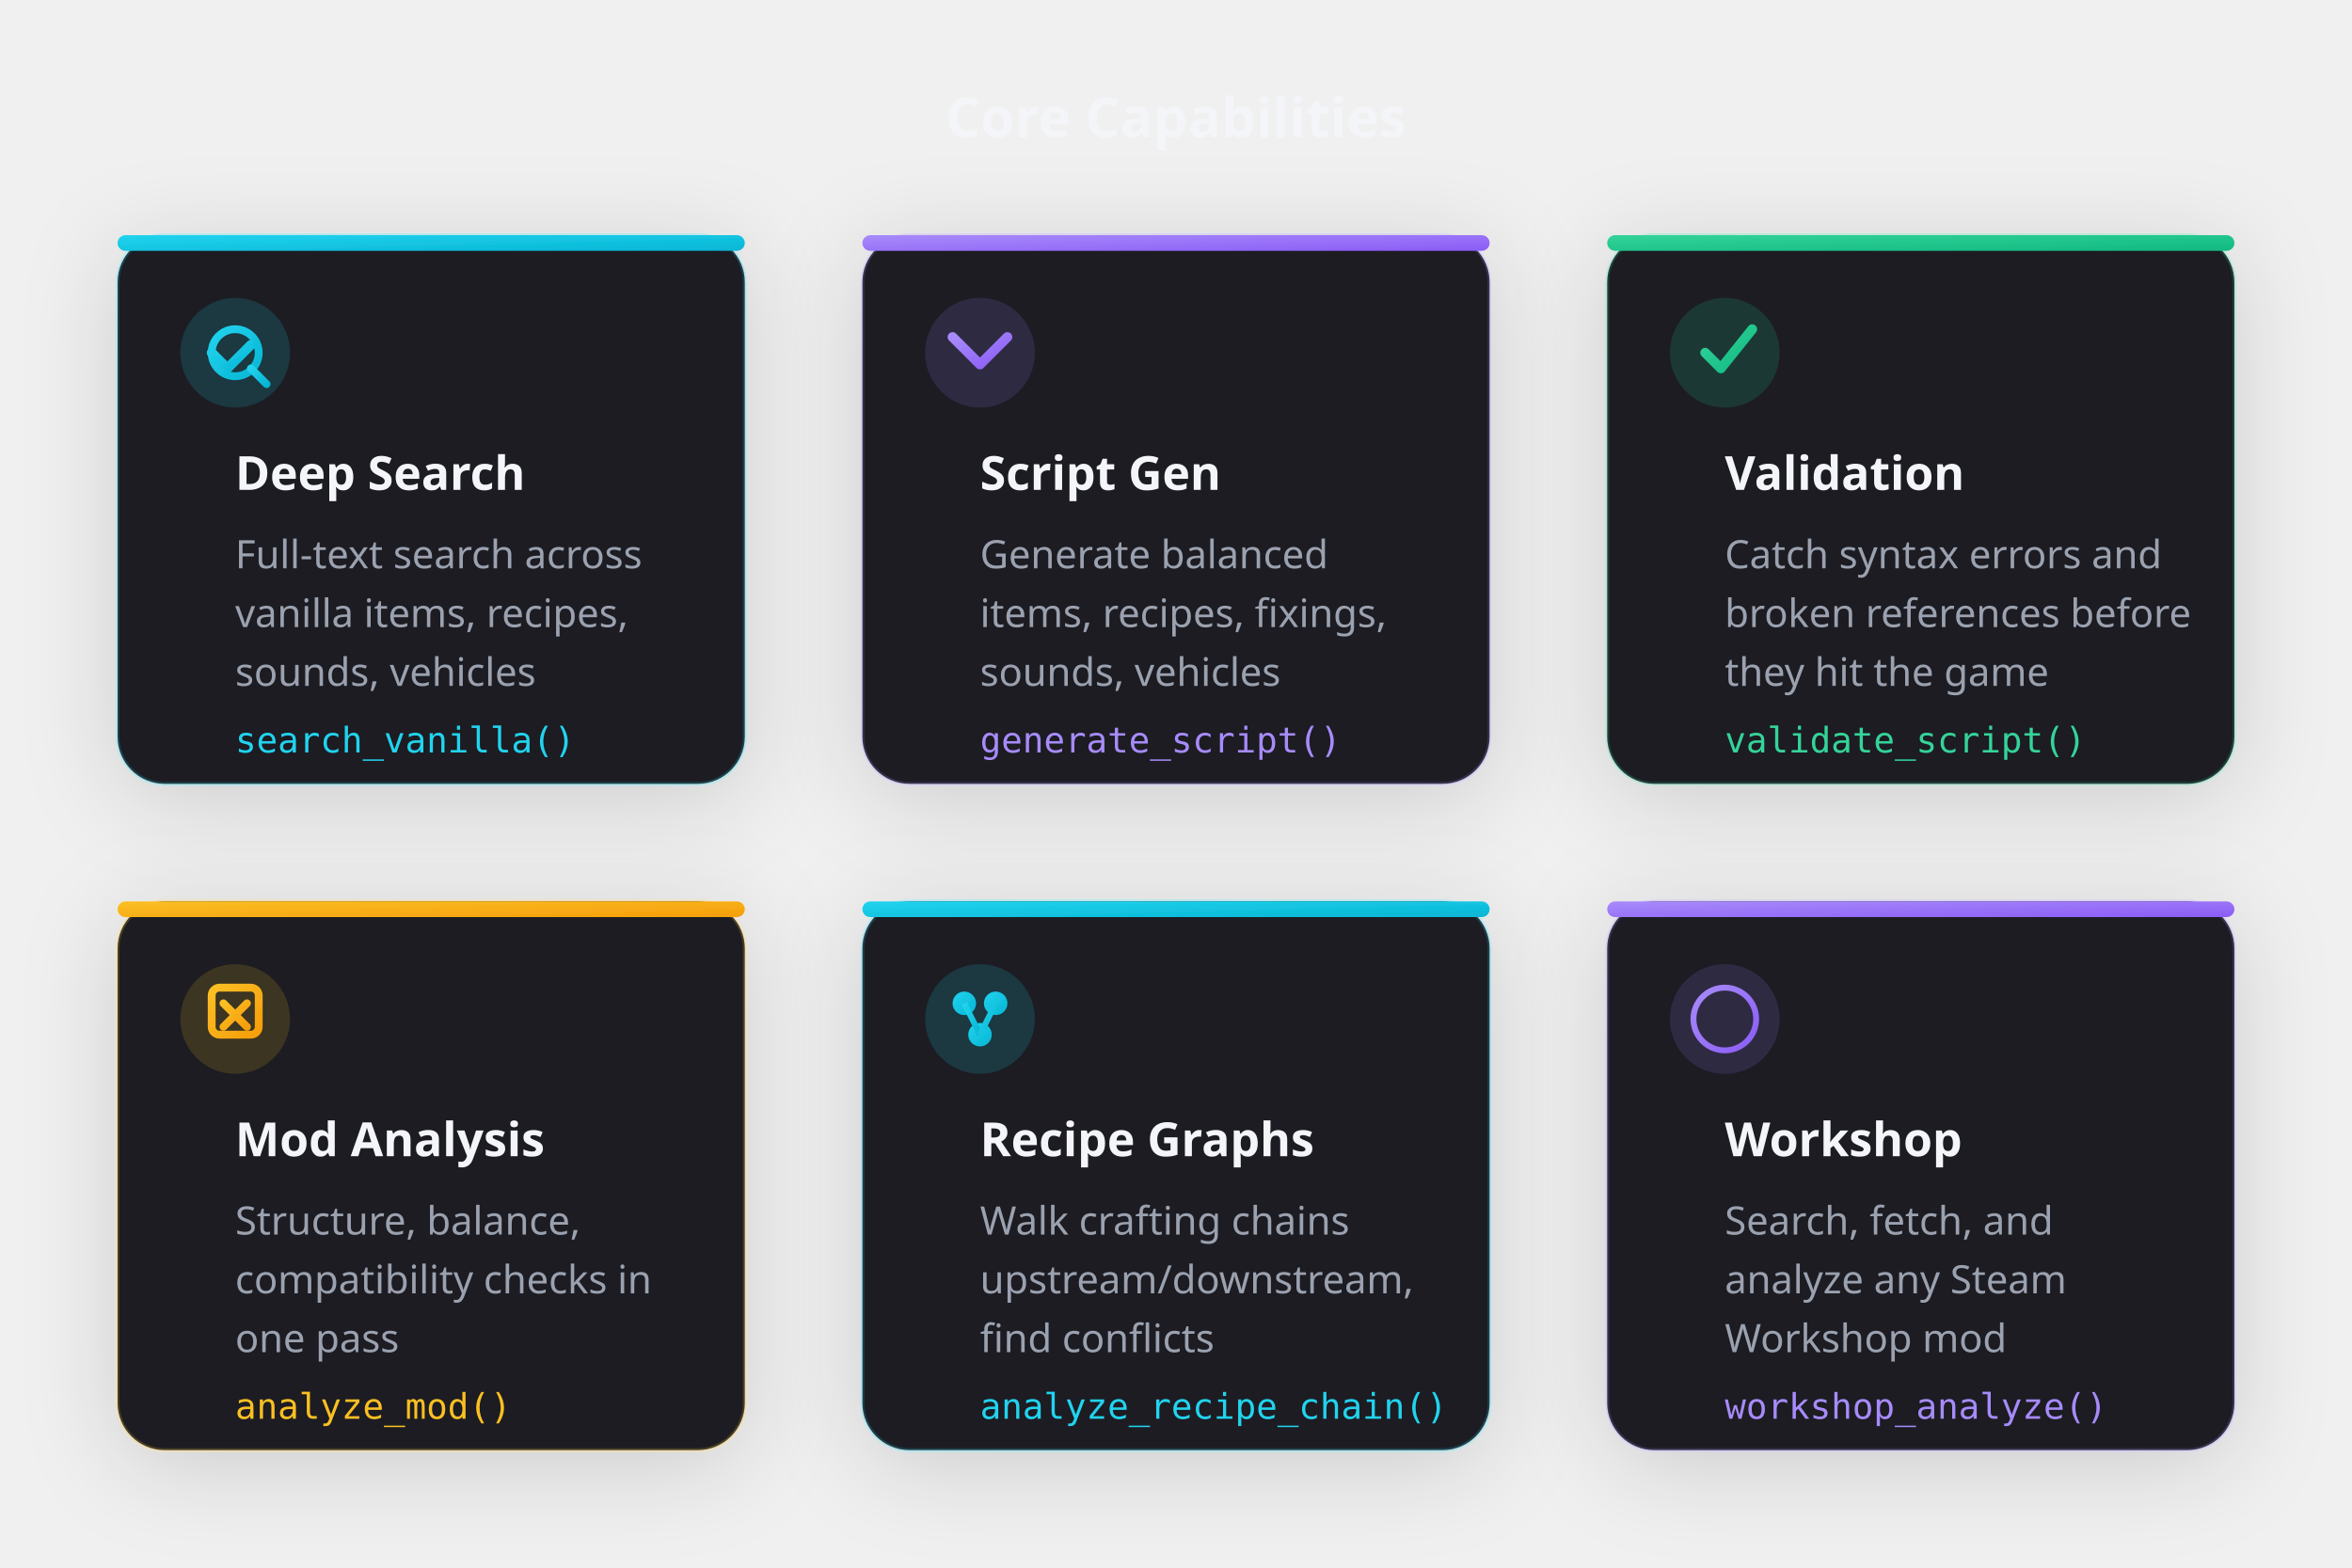
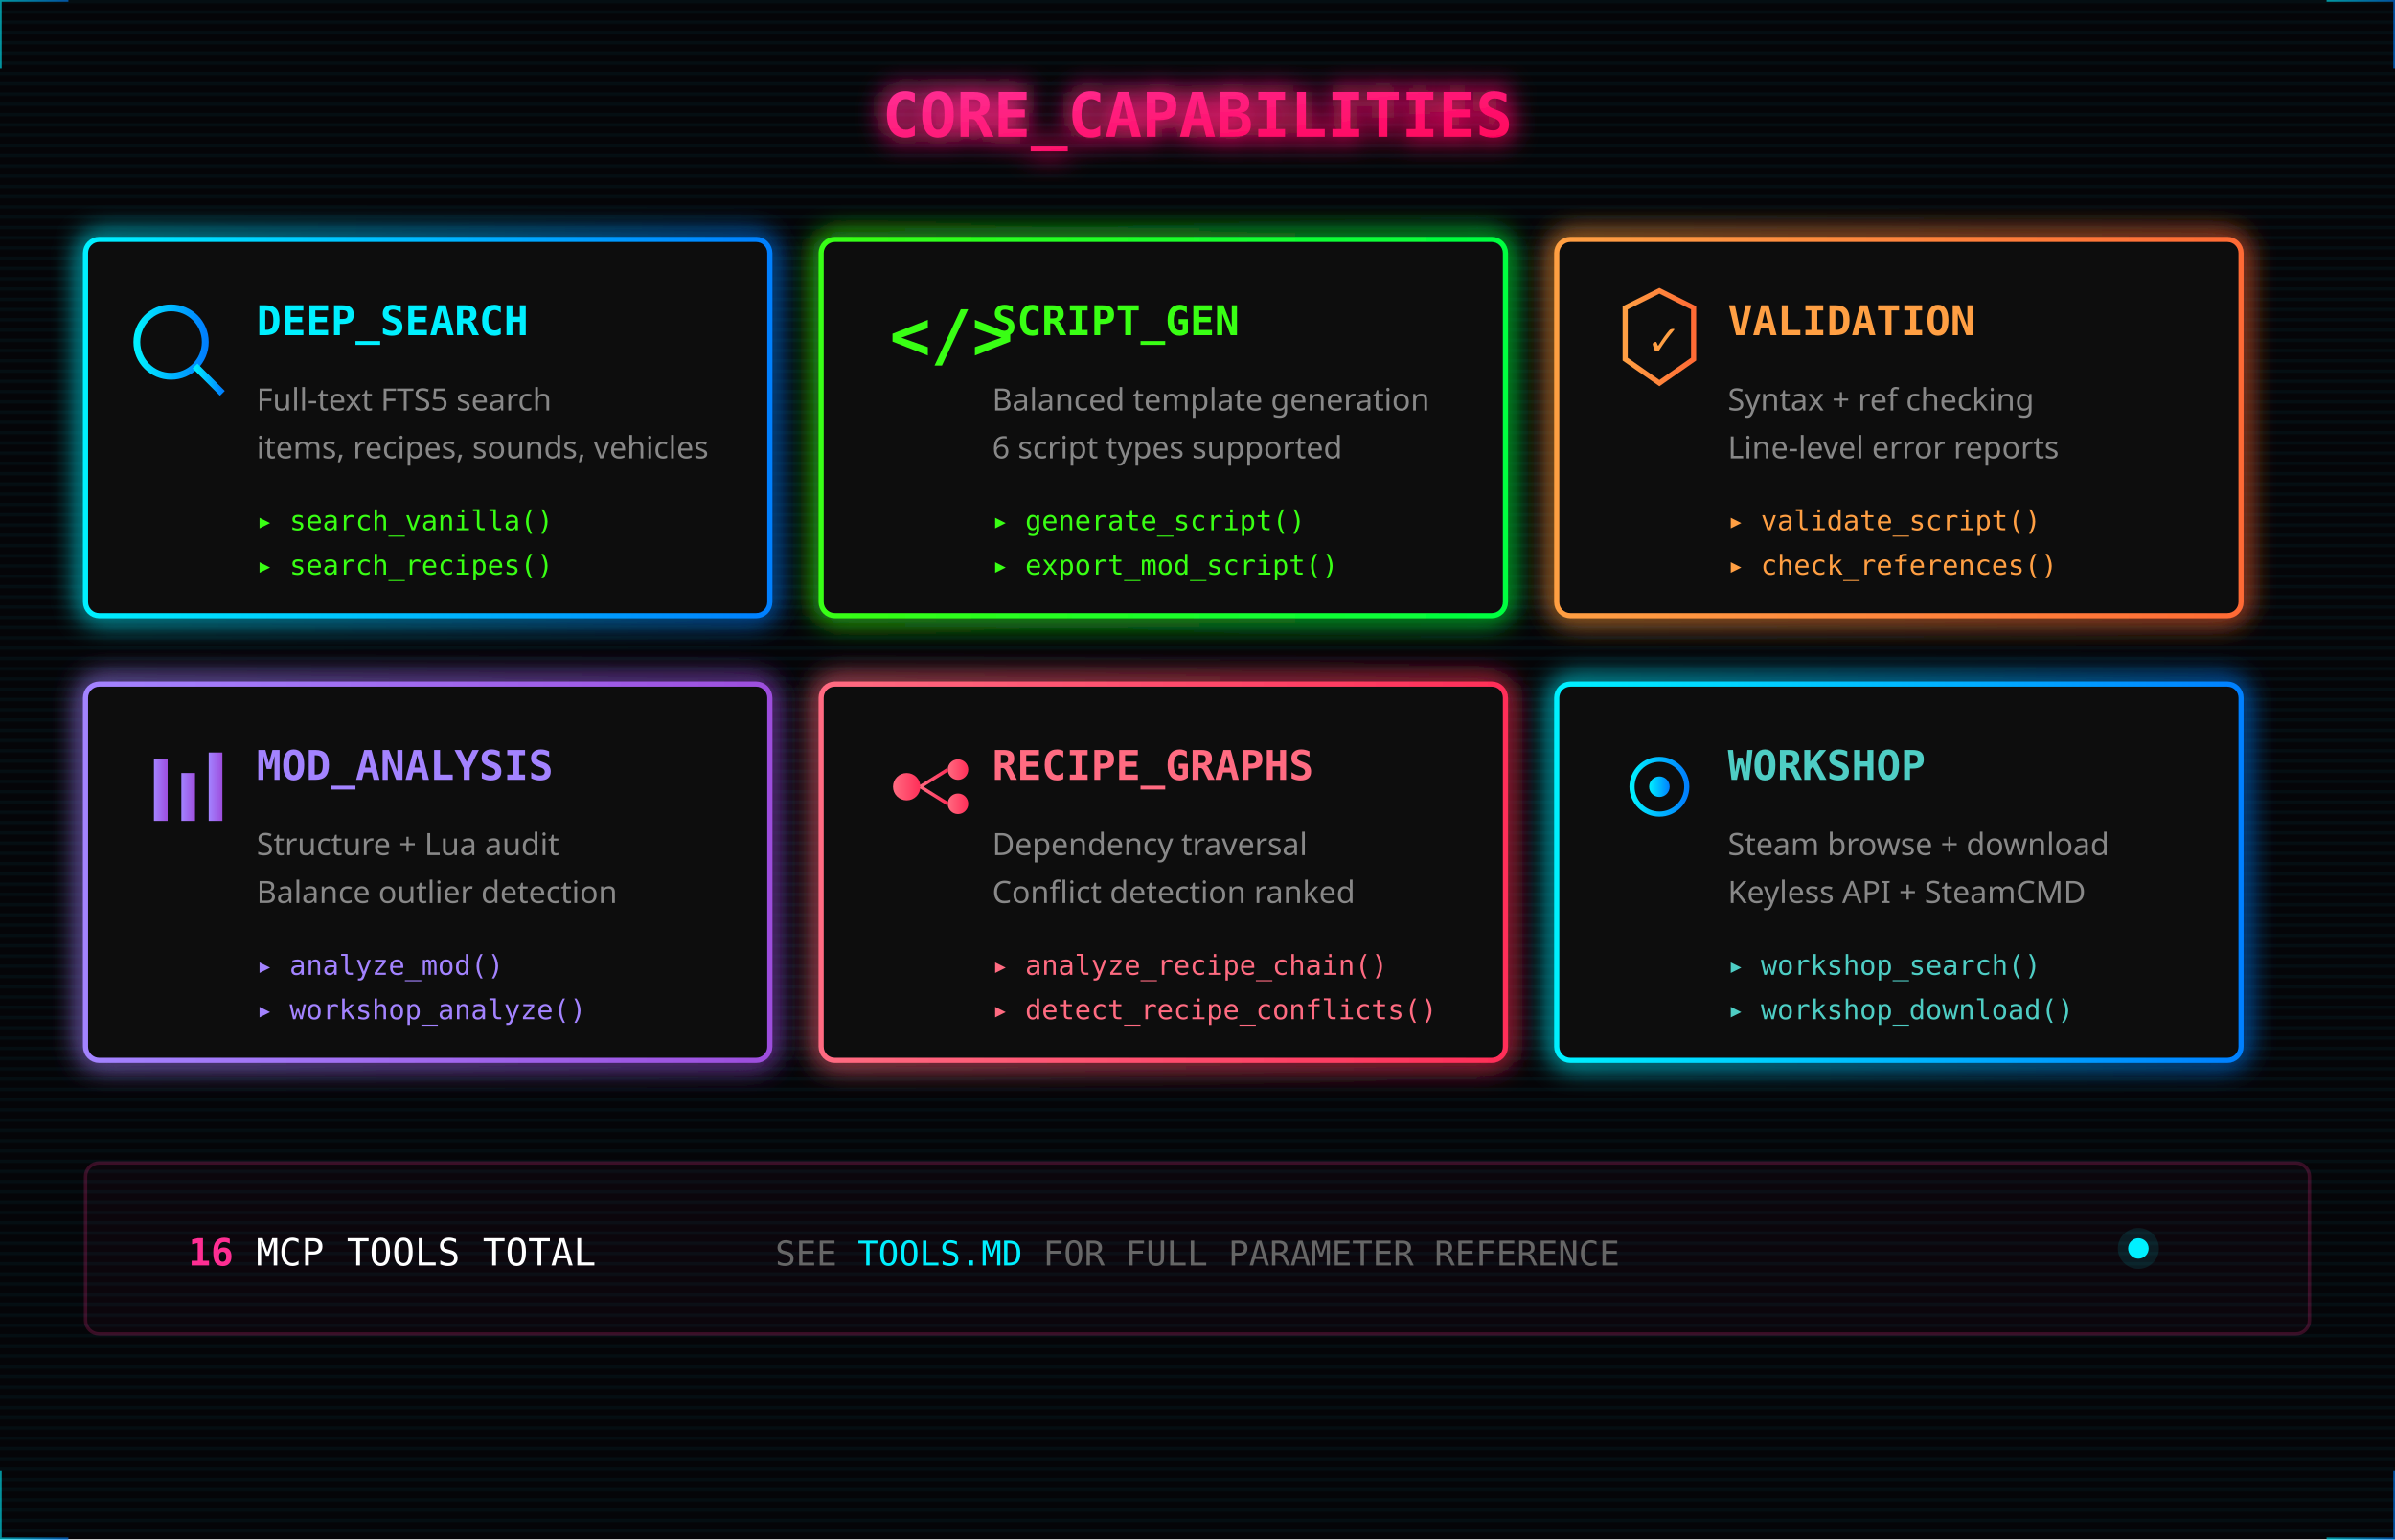
- <svg xmlns="http://www.w3.org/2000/svg" viewBox="0 0 600 400">
+ <svg xmlns="http://www.w3.org/2000/svg" viewBox="0 0 700 450">
  <defs>
-     <linearGradient id="searchGrad" x1="0%" y1="0%" x2="100%" y2="100%">
-       <stop offset="0%" style="stop-color:#22D3EE;stop-opacity:1" />
-       <stop offset="100%" style="stop-color:#06B6D4;stop-opacity:1" />
+     <linearGradient id="neonPink" x1="0%" y1="0%" x2="100%" y2="100%">
+       <stop offset="0%" style="stop-color:#FF2E93;stop-opacity:1" />
+       <stop offset="100%" style="stop-color:#FF0055;stop-opacity:1" />
    </linearGradient>
-     <linearGradient id="genGrad" x1="0%" y1="0%" x2="100%" y2="100%">
-       <stop offset="0%" style="stop-color:#A78BFA;stop-opacity:1" />
-       <stop offset="100%" style="stop-color:#8B5CF6;stop-opacity:1" />
+     <linearGradient id="neonCyan" x1="0%" y1="0%" x2="100%" y2="0%">
+       <stop offset="0%" style="stop-color:#00F0FF;stop-opacity:1" />
+       <stop offset="100%" style="stop-color:#0080FF;stop-opacity:1" />
    </linearGradient>
-     <linearGradient id="validGrad" x1="0%" y1="0%" x2="100%" y2="100%">
-       <stop offset="0%" style="stop-color:#34D399;stop-opacity:1" />
-       <stop offset="100%" style="stop-color:#10B981;stop-opacity:1" />
+     <linearGradient id="neonGreen" x1="0%" y1="0%" x2="100%" y2="0%">
+       <stop offset="0%" style="stop-color:#39FF14;stop-opacity:1" />
+       <stop offset="100%" style="stop-color:#00FF41;stop-opacity:1" />
    </linearGradient>
-     <linearGradient id="analyzeGrad" x1="0%" y1="0%" x2="100%" y2="100%">
-       <stop offset="0%" style="stop-color:#FBBF24;stop-opacity:1" />
-       <stop offset="100%" style="stop-color:#F59E0B;stop-opacity:1" />
+     <linearGradient id="neonOrange" x1="0%" y1="0%" x2="100%" y2="0%">
+       <stop offset="0%" style="stop-color:#FF9F43;stop-opacity:1" />
+       <stop offset="100%" style="stop-color:#FF6B35;stop-opacity:1" />
    </linearGradient>
-     <filter id="cardShadow" x="-50%" y="-50%" width="200%" height="200%">
-       <feDropShadow dx="0" dy="4" stdDeviation="12" flood-opacity="0.15" />
+     <linearGradient id="neonPurple" x1="0%" y1="0%" x2="100%" y2="0%">
+       <stop offset="0%" style="stop-color:#A383FF;stop-opacity:1" />
+       <stop offset="100%" style="stop-color:#9D4EDD;stop-opacity:1" />
+     </linearGradient>
+     <linearGradient id="neonRed" x1="0%" y1="0%" x2="100%" y2="0%">
+       <stop offset="0%" style="stop-color:#FF6B81;stop-opacity:1" />
+       <stop offset="100%" style="stop-color:#FF2E58;stop-opacity:1" />
+     </linearGradient>
+     <filter id="neonGlow" x="-50%" y="-50%" width="200%" height="200%">
+       <feGaussianBlur stdDeviation="4" result="coloredBlur" />
+       <feMerge>
+         <feMergeNode in="coloredBlur" />
+         <feMergeNode in="coloredBlur" />
+         <feMergeNode in="SourceGraphic" />
+       </feMerge>
    </filter>
+     <pattern id="scanlines" width="100%" height="3" patternUnits="userSpaceOnUse">
+       <rect width="100%" height="1" fill="rgba(0,240,255,0.04)" />
+       <animate attributeName="y" values="0;3;0" dur="0.15s" repeatCount="indefinite" />
+     </pattern>
  </defs>
-   <rect width="600" height="400" fill="none" />
-   <text x="300" y="35" text-anchor="middle" font-family="system-ui" font-size="14" font-weight="600" fill="#F4F5F8">Core Capabilities</text>
-   <g transform="translate(30, 60)" filter="url(#cardShadow)">
-     <rect width="160" height="140" rx="12" fill="#1A1C23" stroke="rgba(34,211,238,0.2)" />
-     <rect x="0" y="0" width="160" height="4" rx="2" fill="url(#searchGrad)" />
-     <circle cx="30" cy="30" r="14" fill="rgba(34,211,238,0.15)" />
-     <path d="M 24 30 L 28 34 L 34 28" stroke="url(#searchGrad)" stroke-width="2.5" fill="none" stroke-linecap="round" stroke-linejoin="round" />
-     <circle cx="30" cy="30" r="6" stroke="url(#searchGrad)" stroke-width="2" fill="none" />
-     <line x1="34" y1="34" x2="38" y2="38" stroke="url(#searchGrad)" stroke-width="2" stroke-linecap="round" />
-     <text x="30" y="65" font-family="system-ui" font-size="12" font-weight="600" fill="#F4F5F8">Deep Search</text>
-     <text x="30" y="85" font-family="system-ui" font-size="10" fill="#9BA1AE">Full-text search across</text>
-     <text x="30" y="100" font-family="system-ui" font-size="10" fill="#9BA1AE">vanilla items, recipes,</text>
-     <text x="30" y="115" font-family="system-ui" font-size="10" fill="#9BA1AE">sounds, vehicles</text>
-     <text x="30" y="132" font-family="monospace" font-size="9" fill="#22D3EE">search_vanilla()</text>
+   <rect width="700" height="450" fill="#050508" />
+   <rect width="700" height="450" fill="url(#scanlines)" />
+   <g stroke="url(#neonCyan)" stroke-width="1" fill="none" opacity="0.6">
+     <path d="M 0 20 L 0 0 L 20 0" />
+     <path d="M 680 0 L 700 0 L 700 20" />
+     <path d="M 0 430 L 0 450 L 20 450" />
+     <path d="M 680 450 L 700 450 L 700 430" />
  </g>
-   <g transform="translate(220, 60)" filter="url(#cardShadow)">
-     <rect width="160" height="140" rx="12" fill="#1A1C23" stroke="rgba(167,139,250,0.2)" />
-     <rect x="0" y="0" width="160" height="4" rx="2" fill="url(#genGrad)" />
-     <circle cx="30" cy="30" r="14" fill="rgba(167,139,250,0.15)" />
-     <path d="M 23 26 L 30 33 L 37 26" stroke="url(#genGrad)" stroke-width="2.5" fill="none" stroke-linecap="round" stroke-linejoin="round" />
-     <line x1="30" y1="26" x2="30" y2="38" stroke="url(#genGrad)" stroke-width="2.5" stroke-linecap="round" />
-     <line x1="25" y1="38" x2="35" y2="38" stroke="url(#genGrad)" stroke-width="2.5" stroke-linecap="round" />
-     <text x="30" y="65" font-family="system-ui" font-size="12" font-weight="600" fill="#F4F5F8">Script Gen</text>
-     <text x="30" y="85" font-family="system-ui" font-size="10" fill="#9BA1AE">Generate balanced</text>
-     <text x="30" y="100" font-family="system-ui" font-size="10" fill="#9BA1AE">items, recipes, fixings,</text>
-     <text x="30" y="115" font-family="system-ui" font-size="10" fill="#9BA1AE">sounds, vehicles</text>
-     <text x="30" y="132" font-family="monospace" font-size="9" fill="#A78BFA">generate_script()</text>
+   <g transform="translate(350, 40)" text-anchor="middle">
+     <text y="0" font-family="monospace" font-size="18" font-weight="bold" fill="url(#neonPink)" filter="url(#neonGlow)">CORE_CAPABILITIES</text>
  </g>
-   <g transform="translate(410, 60)" filter="url(#cardShadow)">
-     <rect width="160" height="140" rx="12" fill="#1A1C23" stroke="rgba(52,211,153,0.2)" />
-     <rect x="0" y="0" width="160" height="4" rx="2" fill="url(#validGrad)" />
-     <circle cx="30" cy="30" r="14" fill="rgba(52,211,153,0.15)" />
-     <path d="M 25 30 L 29 34 L 37 24" stroke="url(#validGrad)" stroke-width="2.5" fill="none" stroke-linecap="round" stroke-linejoin="round" />
-     <text x="30" y="65" font-family="system-ui" font-size="12" font-weight="600" fill="#F4F5F8">Validation</text>
-     <text x="30" y="85" font-family="system-ui" font-size="10" fill="#9BA1AE">Catch syntax errors and</text>
-     <text x="30" y="100" font-family="system-ui" font-size="10" fill="#9BA1AE">broken references before</text>
-     <text x="30" y="115" font-family="system-ui" font-size="10" fill="#9BA1AE">they hit the game</text>
-     <text x="30" y="132" font-family="monospace" font-size="9" fill="#34D399">validate_script()</text>
+   <g transform="translate(25, 70)">
+     <rect x="0" y="0" width="200" height="110" rx="4" fill="#0A0A0F" stroke="url(#neonCyan)" stroke-width="1.5" filter="url(#neonGlow)">
+       <animate attributeName="stroke-opacity" values="0.5;1;0.5" dur="3s" repeatCount="indefinite" />
+     </rect>
+     <circle cx="25" cy="30" r="10" fill="none" stroke="url(#neonCyan)" stroke-width="2">
+       <animate attributeName="r" values="10;12;10" dur="2s" repeatCount="indefinite" />
+     </circle>
+     <line x1="32" y1="37" x2="40" y2="45" stroke="url(#neonCyan)" stroke-width="2" />
+     <text x="50" y="28" font-family="monospace" font-size="12" font-weight="bold" fill="#00F0FF">DEEP_SEARCH</text>
+     <text x="50" y="50" font-family="system-ui" font-size="9" fill="#888">Full-text FTS5 search</text>
+     <text x="50" y="64" font-family="system-ui" font-size="9" fill="#888">items, recipes, sounds, vehicles</text>
+     <text x="50" y="85" font-family="monospace" font-size="8" fill="#39FF14">▸ search_vanilla()</text>
+     <text x="50" y="98" font-family="monospace" font-size="8" fill="#39FF14">▸ search_recipes()</text>
  </g>
-   <g transform="translate(30, 230)" filter="url(#cardShadow)">
-     <rect width="160" height="140" rx="12" fill="#1A1C23" stroke="rgba(251,191,36,0.2)" />
-     <rect x="0" y="0" width="160" height="4" rx="2" fill="url(#analyzeGrad)" />
-     <circle cx="30" cy="30" r="14" fill="rgba(251,191,36,0.15)" />
-     <rect x="24" y="22" width="12" height="12" rx="2" stroke="url(#analyzeGrad)" stroke-width="2" fill="none" />
-     <line x1="27" y1="26" x2="33" y2="32" stroke="url(#analyzeGrad)" stroke-width="2" stroke-linecap="round" />
-     <line x1="33" y1="26" x2="27" y2="32" stroke="url(#analyzeGrad)" stroke-width="2" stroke-linecap="round" />
-     <text x="30" y="65" font-family="system-ui" font-size="12" font-weight="600" fill="#F4F5F8">Mod Analysis</text>
-     <text x="30" y="85" font-family="system-ui" font-size="10" fill="#9BA1AE">Structure, balance,</text>
-     <text x="30" y="100" font-family="system-ui" font-size="10" fill="#9BA1AE">compatibility checks in</text>
-     <text x="30" y="115" font-family="system-ui" font-size="10" fill="#9BA1AE">one pass</text>
-     <text x="30" y="132" font-family="monospace" font-size="9" fill="#FBBF24">analyze_mod()</text>
+   <g transform="translate(240, 70)">
+     <rect x="0" y="0" width="200" height="110" rx="4" fill="#0A0A0F" stroke="url(#neonGreen)" stroke-width="1.5" filter="url(#neonGlow)">
+       <animate attributeName="stroke-opacity" values="0.5;1;0.5" dur="3s" begin="0.5s" repeatCount="indefinite" />
+     </rect>
+     <text x="20" y="35" font-family="monospace" font-size="20" fill="#39FF14" font-weight="bold">&lt;/&gt;</text>
+     <text x="50" y="28" font-family="monospace" font-size="12" font-weight="bold" fill="#39FF14">SCRIPT_GEN</text>
+     <text x="50" y="50" font-family="system-ui" font-size="9" fill="#888">Balanced template generation</text>
+     <text x="50" y="64" font-family="system-ui" font-size="9" fill="#888">6 script types supported</text>
+     <text x="50" y="85" font-family="monospace" font-size="8" fill="#39FF14">▸ generate_script()</text>
+     <text x="50" y="98" font-family="monospace" font-size="8" fill="#39FF14">▸ export_mod_script()</text>
  </g>
-   <g transform="translate(220, 230)" filter="url(#cardShadow)">
-     <rect width="160" height="140" rx="12" fill="#1A1C23" stroke="rgba(34,211,238,0.2)" />
-     <rect x="0" y="0" width="160" height="4" rx="2" fill="url(#searchGrad)" />
-     <circle cx="30" cy="30" r="14" fill="rgba(34,211,238,0.15)" />
-     <circle cx="26" cy="26" r="3" fill="url(#searchGrad)" />
-     <circle cx="34" cy="26" r="3" fill="url(#searchGrad)" />
-     <circle cx="30" cy="34" r="3" fill="url(#searchGrad)" />
-     <line x1="26" y1="26" x2="30" y2="34" stroke="url(#searchGrad)" stroke-width="1.5" />
-     <line x1="34" y1="26" x2="30" y2="34" stroke="url(#searchGrad)" stroke-width="1.5" />
-     <text x="30" y="65" font-family="system-ui" font-size="12" font-weight="600" fill="#F4F5F8">Recipe Graphs</text>
-     <text x="30" y="85" font-family="system-ui" font-size="10" fill="#9BA1AE">Walk crafting chains</text>
-     <text x="30" y="100" font-family="system-ui" font-size="10" fill="#9BA1AE">upstream/downstream,</text>
-     <text x="30" y="115" font-family="system-ui" font-size="10" fill="#9BA1AE">find conflicts</text>
-     <text x="30" y="132" font-family="monospace" font-size="9" fill="#22D3EE">analyze_recipe_chain()</text>
+   <g transform="translate(455, 70)">
+     <rect x="0" y="0" width="200" height="110" rx="4" fill="#0A0A0F" stroke="url(#neonOrange)" stroke-width="1.5" filter="url(#neonGlow)">
+       <animate attributeName="stroke-opacity" values="0.5;1;0.5" dur="3s" begin="1s" repeatCount="indefinite" />
+     </rect>
+     <path d="M 20 20 L 30 15 L 40 20 L 40 35 L 30 42 L 20 35 Z" fill="none" stroke="url(#neonOrange)" stroke-width="1.5" />
+     <text x="27" y="34" font-family="monospace" font-size="14" fill="#FF9F43" font-weight="bold">✓</text>
+     <text x="50" y="28" font-family="monospace" font-size="12" font-weight="bold" fill="#FF9F43">VALIDATION</text>
+     <text x="50" y="50" font-family="system-ui" font-size="9" fill="#888">Syntax + ref checking</text>
+     <text x="50" y="64" font-family="system-ui" font-size="9" fill="#888">Line-level error reports</text>
+     <text x="50" y="85" font-family="monospace" font-size="8" fill="#FF9F43">▸ validate_script()</text>
+     <text x="50" y="98" font-family="monospace" font-size="8" fill="#FF9F43">▸ check_references()</text>
  </g>
-   <g transform="translate(410, 230)" filter="url(#cardShadow)">
-     <rect width="160" height="140" rx="12" fill="#1A1C23" stroke="rgba(167,139,250,0.2)" />
-     <rect x="0" y="0" width="160" height="4" rx="2" fill="url(#genGrad)" />
-     <circle cx="30" cy="30" r="14" fill="rgba(167,139,250,0.15)" />
-     <path d="M 23 30 L 37 30" stroke="url(#genGrad)" stroke-width="2" stroke-linecap="round" />
-     <path d="M 26 26 L 34 26" stroke="url(#genGrad)" stroke-width="2" stroke-linecap="round" />
-     <path d="M 26 34 L 34 34" stroke="url(#genGrad)" stroke-width="2" stroke-linecap="round" />
-     <circle cx="30" cy="30" r="8" stroke="url(#genGrad)" stroke-width="1.5" fill="none" />
-     <text x="30" y="65" font-family="system-ui" font-size="12" font-weight="600" fill="#F4F5F8">Workshop</text>
-     <text x="30" y="85" font-family="system-ui" font-size="10" fill="#9BA1AE">Search, fetch, and</text>
-     <text x="30" y="100" font-family="system-ui" font-size="10" fill="#9BA1AE">analyze any Steam</text>
-     <text x="30" y="115" font-family="system-ui" font-size="10" fill="#9BA1AE">Workshop mod</text>
-     <text x="30" y="132" font-family="monospace" font-size="9" fill="#A78BFA">workshop_analyze()</text>
+   <g transform="translate(25, 200)">
+     <rect x="0" y="0" width="200" height="110" rx="4" fill="#0A0A0F" stroke="url(#neonPurple)" stroke-width="1.5" filter="url(#neonGlow)">
+       <animate attributeName="stroke-opacity" values="0.5;1;0.5" dur="3s" begin="1.5s" repeatCount="indefinite" />
+     </rect>
+     <rect x="20" y="22" width="4" height="18" fill="url(#neonPurple)">
+       <animate attributeName="height" values="18;12;18" dur="2s" repeatCount="indefinite" />
+     </rect>
+     <rect x="28" y="26" width="4" height="14" fill="url(#neonPurple)">
+       <animate attributeName="height" values="14;8;14" dur="2s" begin="0.3s" repeatCount="indefinite" />
+     </rect>
+     <rect x="36" y="20" width="4" height="20" fill="url(#neonPurple)">
+       <animate attributeName="height" values="20;15;20" dur="2s" begin="0.6s" repeatCount="indefinite" />
+     </rect>
+     <text x="50" y="28" font-family="monospace" font-size="12" font-weight="bold" fill="#A383FF">MOD_ANALYSIS</text>
+     <text x="50" y="50" font-family="system-ui" font-size="9" fill="#888">Structure + Lua audit</text>
+     <text x="50" y="64" font-family="system-ui" font-size="9" fill="#888">Balance outlier detection</text>
+     <text x="50" y="85" font-family="monospace" font-size="8" fill="#A383FF">▸ analyze_mod()</text>
+     <text x="50" y="98" font-family="monospace" font-size="8" fill="#A383FF">▸ workshop_analyze()</text>
+   </g>
+   <g transform="translate(240, 200)">
+     <rect x="0" y="0" width="200" height="110" rx="4" fill="#0A0A0F" stroke="url(#neonRed)" stroke-width="1.5" filter="url(#neonGlow)">
+       <animate attributeName="stroke-opacity" values="0.5;1;0.5" dur="3s" begin="2s" repeatCount="indefinite" />
+     </rect>
+     <circle cx="25" cy="30" r="4" fill="url(#neonRed)">
+       <animate attributeName="r" values="4;5;4" dur="2s" repeatCount="indefinite" />
+     </circle>
+     <circle cx="40" cy="25" r="3" fill="url(#neonRed)" />
+     <circle cx="40" cy="35" r="3" fill="url(#neonRed)" />
+     <line x1="29" y1="30" x2="37" y2="25" stroke="url(#neonRed)" stroke-width="1" />
+     <line x1="29" y1="30" x2="37" y2="35" stroke="url(#neonRed)" stroke-width="1" />
+     <text x="50" y="28" font-family="monospace" font-size="12" font-weight="bold" fill="#FF6B81">RECIPE_GRAPHS</text>
+     <text x="50" y="50" font-family="system-ui" font-size="9" fill="#888">Dependency traversal</text>
+     <text x="50" y="64" font-family="system-ui" font-size="9" fill="#888">Conflict detection ranked</text>
+     <text x="50" y="85" font-family="monospace" font-size="8" fill="#FF6B81">▸ analyze_recipe_chain()</text>
+     <text x="50" y="98" font-family="monospace" font-size="8" fill="#FF6B81">▸ detect_recipe_conflicts()</text>
+   </g>
+   <g transform="translate(455, 200)">
+     <rect x="0" y="0" width="200" height="110" rx="4" fill="#0A0A0F" stroke="url(#neonCyan)" stroke-width="1.5" filter="url(#neonGlow)">
+       <animate attributeName="stroke-opacity" values="0.5;1;0.5" dur="3s" begin="2.5s" repeatCount="indefinite" />
+     </rect>
+     <circle cx="30" cy="30" r="8" fill="none" stroke="url(#neonCyan)" stroke-width="1.5">
+       <animateTransform attributeName="transform" type="rotate" from="0 30 30" to="360 30 30" dur="8s" repeatCount="indefinite" />
+     </circle>
+     <circle cx="30" cy="30" r="3" fill="url(#neonCyan)" />
+     <text x="50" y="28" font-family="monospace" font-size="12" font-weight="bold" fill="#4ECDC4">WORKSHOP</text>
+     <text x="50" y="50" font-family="system-ui" font-size="9" fill="#888">Steam browse + download</text>
+     <text x="50" y="64" font-family="system-ui" font-size="9" fill="#888">Keyless API + SteamCMD</text>
+     <text x="50" y="85" font-family="monospace" font-size="8" fill="#4ECDC4">▸ workshop_search()</text>
+     <text x="50" y="98" font-family="monospace" font-size="8" fill="#4ECDC4">▸ workshop_download()</text>
+   </g>
+   <g transform="translate(25, 340)">
+     <rect x="0" y="0" width="650" height="50" rx="4" fill="rgba(255,46,147,0.03)" stroke="rgba(255,46,147,0.2)" stroke-width="1" />
+     <text x="30" y="30" font-family="monospace" font-size="11" fill="#FFFFFF">
+       <tspan fill="#FF2E93" font-weight="bold">16</tspan> MCP TOOLS TOTAL</text>
+     <text x="325" y="30" text-anchor="middle" font-family="monospace" font-size="10" fill="#666">SEE <tspan fill="#00F0FF">TOOLS.MD</tspan> FOR FULL PARAMETER REFERENCE</text>
+     <g transform="translate(600, 25)">
+       <circle cx="0" cy="0" r="6" fill="rgba(0,240,255,0.1)">
+         <animate attributeName="r" values="6;10;6" dur="2s" repeatCount="indefinite" />
+       </circle>
+       <circle cx="0" cy="0" r="3" fill="#00F0FF">
+         <animate attributeName="opacity" values="1;0.5;1" dur="1s" repeatCount="indefinite" />
+       </circle>
+     </g>
  </g>
</svg>
